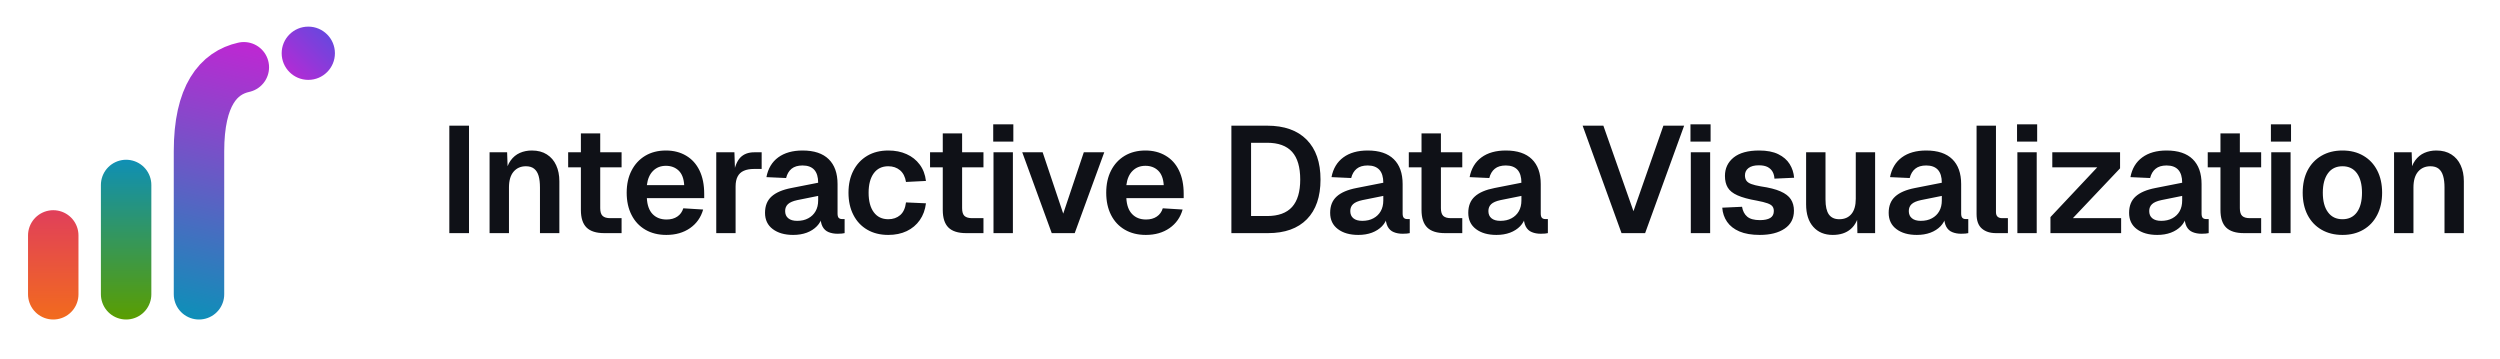
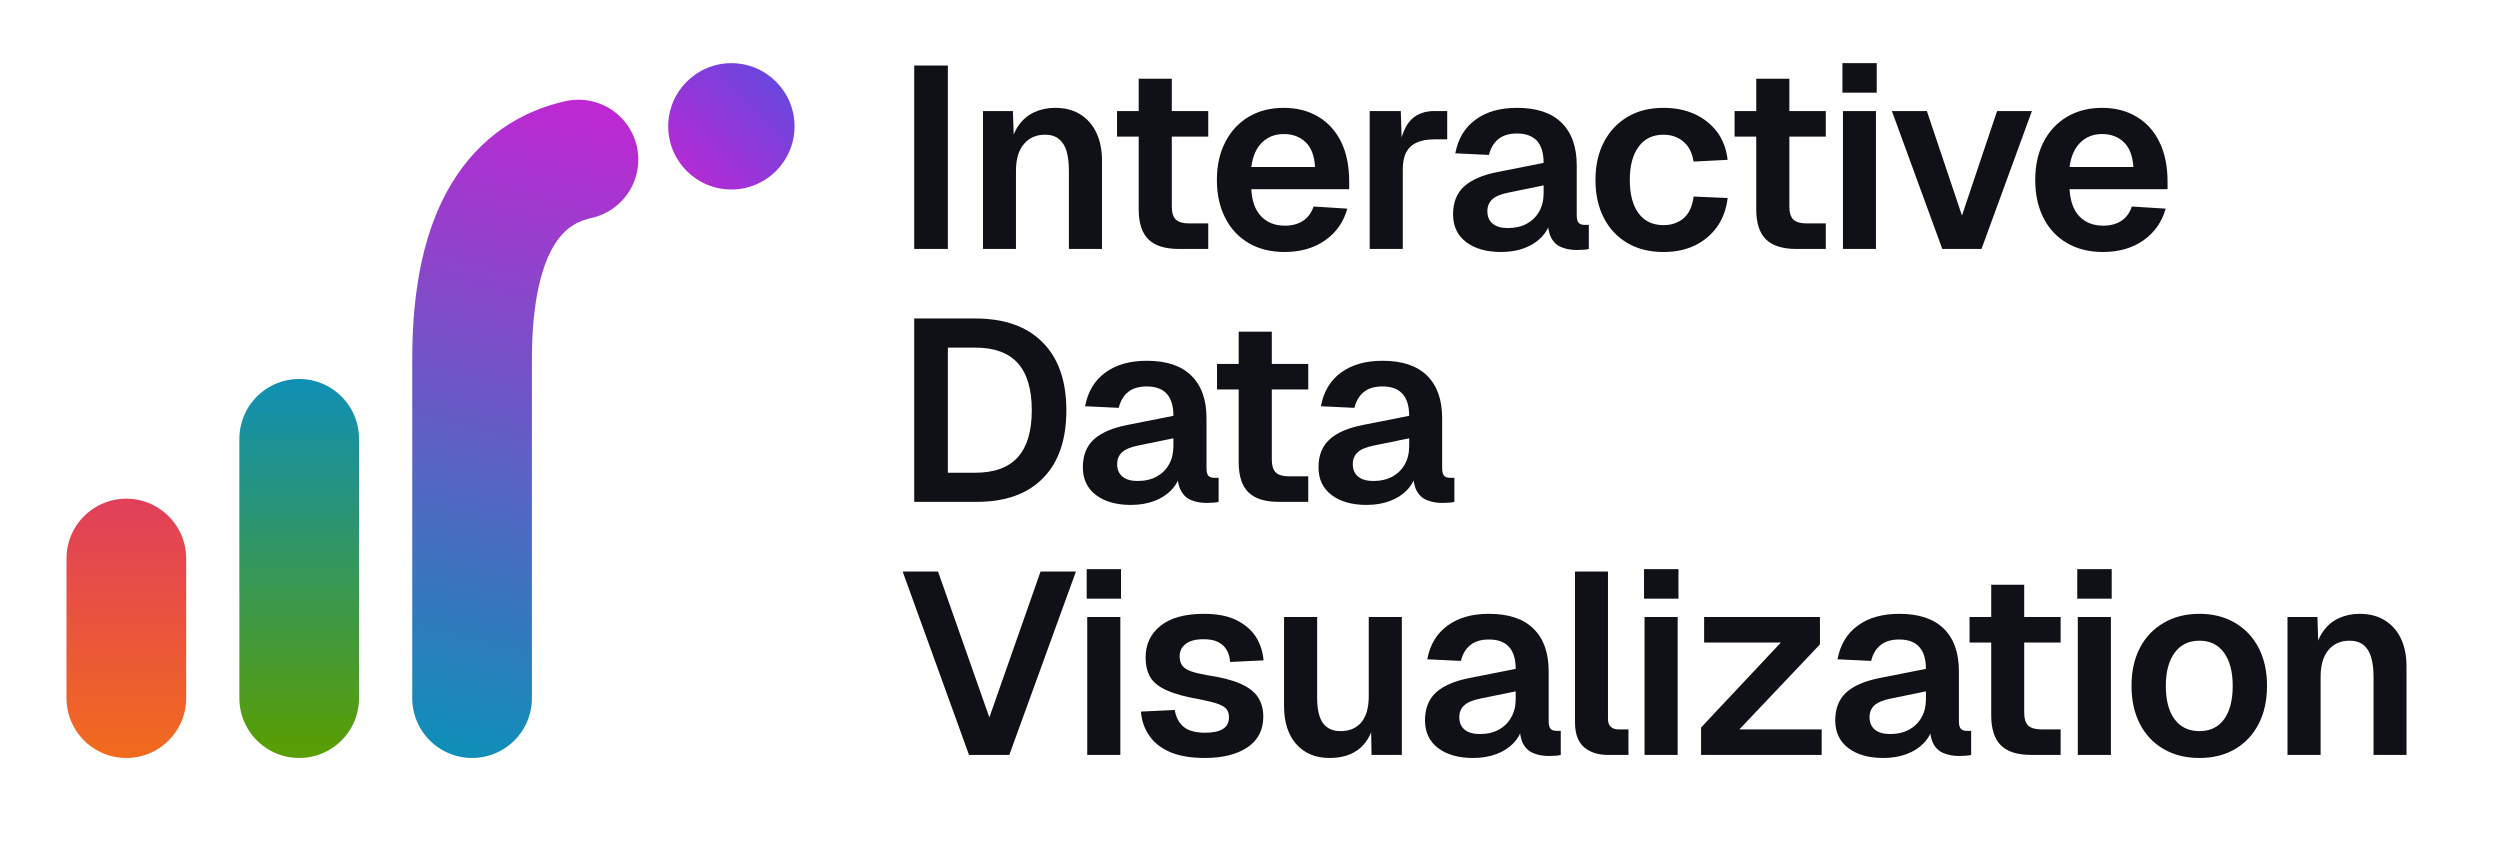
- <svg xmlns="http://www.w3.org/2000/svg" width="446" height="64" viewBox="0 0 446 64" role="img" aria-label="Interactive Data Visualization">
+ <svg xmlns="http://www.w3.org/2000/svg" width="188" height="64" viewBox="0 0 188 64" role="img" aria-label="Interactive Data Visualization">
  <defs>
    <linearGradient id="light-b1" gradientUnits="userSpaceOnUse" x1="0" y1="57" x2="0" y2="37">
      <stop offset="0" stop-color="#F26B1D" />
      <stop offset="1" stop-color="#E03E5C" />
    </linearGradient>
    <linearGradient id="light-b2" gradientUnits="userSpaceOnUse" x1="0" y1="57" x2="0" y2="28">
      <stop offset="0" stop-color="#5A9E00" />
      <stop offset="1" stop-color="#0E8FB8" />
    </linearGradient>
    <linearGradient id="light-lead" gradientUnits="userSpaceOnUse" x1="35.5" y1="57" x2="47.5" y2="8">
      <stop offset="0" stop-color="#0E8FB8" />
      <stop offset="1" stop-color="#C026D3" />
    </linearGradient>
    <linearGradient id="light-node" gradientUnits="userSpaceOnUse" x1="50.25" y1="14.25" x2="59.75" y2="4.75">
      <stop offset="0" stop-color="#C026D3" />
      <stop offset="1" stop-color="#5B4CE0" />
    </linearGradient>
  </defs>
  <path d="M9.5 52.5 V42" fill="none" stroke="url(#light-b1)" stroke-width="9" stroke-linecap="round" stroke-linejoin="round" />
  <path d="M22.5 52.5 V33" fill="none" stroke="url(#light-b2)" stroke-width="9" stroke-linecap="round" stroke-linejoin="round" />
  <path d="M35.5 52.5 V27 C35.5 17 39 13 43.5 12" fill="none" stroke="url(#light-lead)" stroke-width="9" stroke-linecap="round" stroke-linejoin="round" />
  <circle cx="55" cy="9.5" r="4.75" fill="url(#light-node)" />
-   <path transform="translate(78 41.59)" fill="#0F1117" d="M2.16 0L2.16 -19.17L5.67 -19.17L5.67 0ZM9.34 0L9.34 -14.42L12.47 -14.42L12.61 -10.37L12.2 -10.53Q12.42 -12.04 13.1 -12.96Q13.77 -13.88 14.74 -14.31Q15.71 -14.74 16.88 -14.74Q18.47 -14.74 19.56 -14.04Q20.66 -13.34 21.22 -12.11Q21.79 -10.88 21.79 -9.26L21.79 0L18.33 0L18.33 -8.15Q18.33 -9.37 18.09 -10.21Q17.85 -11.04 17.29 -11.49Q16.74 -11.93 15.82 -11.93Q14.45 -11.93 13.62 -10.96Q12.8 -9.99 12.8 -8.15L12.8 0ZM29.81 0Q27.65 0 26.64 -1Q25.63 -2 25.63 -4.13L25.63 -17.79L29.08 -17.79L29.08 -4.45Q29.08 -3.46 29.52 -3.06Q29.95 -2.67 30.87 -2.67L32.89 -2.67L32.89 0ZM23.36 -11.74L23.36 -14.42L32.89 -14.42L32.89 -11.74ZM40.88 0.32Q38.72 0.32 37.13 -0.61Q35.53 -1.54 34.67 -3.24Q33.8 -4.94 33.8 -7.21Q33.8 -9.48 34.67 -11.16Q35.53 -12.85 37.11 -13.8Q38.69 -14.74 40.8 -14.74Q42.85 -14.74 44.4 -13.82Q45.95 -12.91 46.79 -11.18Q47.63 -9.45 47.63 -7.02L47.63 -6.24L37.4 -6.24Q37.5 -4.35 38.43 -3.39Q39.37 -2.43 40.91 -2.43Q42.07 -2.43 42.84 -2.96Q43.61 -3.48 43.9 -4.43L47.44 -4.21Q46.85 -2.11 45.1 -0.89Q43.36 0.32 40.88 0.32ZM37.4 -8.56L44.06 -8.56Q43.96 -10.31 43.07 -11.16Q42.17 -12.01 40.8 -12.01Q39.42 -12.01 38.52 -11.12Q37.61 -10.23 37.4 -8.56ZM49.78 0L49.78 -14.42L53.02 -14.42L53.15 -10.42L52.86 -10.48Q53.18 -12.55 54.08 -13.49Q54.99 -14.42 56.55 -14.42L57.88 -14.42L57.88 -11.45L56.53 -11.45Q55.42 -11.45 54.69 -11.12Q53.96 -10.8 53.6 -10.11Q53.23 -9.42 53.23 -8.32L53.23 0ZM63.5 0.32Q61.24 0.32 59.86 -0.72Q58.48 -1.75 58.48 -3.62Q58.48 -5.48 59.64 -6.53Q60.8 -7.59 63.18 -8.05L67.96 -8.99Q67.96 -10.53 67.26 -11.3Q66.56 -12.07 65.18 -12.07Q63.94 -12.07 63.22 -11.49Q62.51 -10.91 62.24 -9.83L58.73 -9.99Q59.16 -12.28 60.83 -13.51Q62.51 -14.74 65.18 -14.74Q68.26 -14.74 69.84 -13.19Q71.42 -11.64 71.42 -8.75L71.42 -3.51Q71.42 -2.94 71.62 -2.73Q71.82 -2.51 72.23 -2.51L72.68 -2.51L72.68 0Q72.52 0.05 72.16 0.08Q71.79 0.11 71.42 0.11Q70.52 0.11 69.82 -0.18Q69.12 -0.46 68.74 -1.17Q68.36 -1.89 68.36 -3.13L68.66 -2.92Q68.45 -1.97 67.73 -1.23Q67.01 -0.49 65.93 -0.08Q64.85 0.32 63.5 0.32ZM64.21 -2.19Q65.37 -2.19 66.2 -2.65Q67.04 -3.1 67.5 -3.91Q67.96 -4.72 67.96 -5.83L67.96 -6.64L64.23 -5.89Q63.07 -5.64 62.57 -5.17Q62.07 -4.7 62.07 -3.94Q62.07 -3.1 62.63 -2.65Q63.18 -2.19 64.21 -2.19ZM80.47 0.32Q78.31 0.32 76.72 -0.61Q75.12 -1.54 74.25 -3.24Q73.37 -4.94 73.37 -7.21Q73.37 -9.48 74.25 -11.16Q75.12 -12.85 76.72 -13.8Q78.31 -14.74 80.47 -14.74Q82.31 -14.74 83.74 -14.09Q85.17 -13.45 86.07 -12.24Q86.98 -11.04 87.19 -9.31L83.63 -9.13Q83.41 -10.5 82.56 -11.22Q81.71 -11.93 80.47 -11.93Q78.8 -11.93 77.88 -10.68Q76.96 -9.42 76.96 -7.21Q76.96 -4.97 77.88 -3.73Q78.8 -2.48 80.47 -2.48Q81.74 -2.48 82.59 -3.21Q83.44 -3.94 83.63 -5.48L87.19 -5.32Q86.98 -3.59 86.09 -2.32Q85.2 -1.05 83.76 -0.36Q82.33 0.32 80.47 0.32ZM94.37 0Q92.21 0 91.2 -1Q90.19 -2 90.19 -4.13L90.19 -17.79L93.64 -17.79L93.64 -4.45Q93.64 -3.46 94.07 -3.06Q94.51 -2.67 95.42 -2.67L97.45 -2.67L97.45 0ZM87.92 -11.74L87.92 -14.42L97.45 -14.42L97.45 -11.74ZM99.24 0L99.24 -14.42L102.7 -14.42L102.7 0ZM99.19 -16.33L99.19 -19.41L102.78 -19.41L102.78 -16.33ZM109.63 0L104.37 -14.42L108.01 -14.42L111.68 -3.48L115.35 -14.42L119 -14.42L113.73 0ZM126.42 0.32Q124.26 0.32 122.67 -0.61Q121.07 -1.54 120.21 -3.24Q119.35 -4.94 119.35 -7.21Q119.35 -9.48 120.21 -11.16Q121.07 -12.85 122.65 -13.8Q124.23 -14.74 126.34 -14.74Q128.39 -14.74 129.94 -13.82Q131.5 -12.91 132.33 -11.18Q133.17 -9.45 133.17 -7.02L133.17 -6.24L122.94 -6.24Q123.04 -4.35 123.98 -3.39Q124.91 -2.43 126.45 -2.43Q127.61 -2.43 128.38 -2.96Q129.15 -3.48 129.44 -4.43L132.98 -4.21Q132.39 -2.11 130.64 -0.89Q128.9 0.32 126.42 0.32ZM122.94 -8.56L129.61 -8.56Q129.5 -10.31 128.61 -11.16Q127.72 -12.01 126.34 -12.01Q124.96 -12.01 124.06 -11.12Q123.15 -10.23 122.94 -8.56ZM141.68 0L141.68 -19.17L148.05 -19.17Q152.64 -19.17 155.11 -16.67Q157.58 -14.17 157.58 -9.56Q157.58 -4.97 155.15 -2.48Q152.72 0 148.21 0ZM145.19 -3.05L148.05 -3.05Q151.05 -3.05 152.51 -4.67Q153.96 -6.29 153.96 -9.56Q153.96 -12.88 152.51 -14.5Q151.05 -16.12 148.05 -16.12L145.19 -16.12ZM164.32 0.32Q162.05 0.32 160.68 -0.72Q159.3 -1.75 159.3 -3.62Q159.3 -5.48 160.46 -6.53Q161.62 -7.59 164 -8.05L168.78 -8.99Q168.78 -10.53 168.08 -11.3Q167.37 -12.07 166 -12.07Q164.75 -12.07 164.04 -11.49Q163.32 -10.91 163.05 -9.83L159.54 -9.99Q159.98 -12.28 161.65 -13.51Q163.32 -14.74 166 -14.74Q169.07 -14.74 170.65 -13.19Q172.23 -11.64 172.23 -8.75L172.23 -3.51Q172.23 -2.94 172.44 -2.73Q172.64 -2.51 173.04 -2.51L173.5 -2.51L173.5 0Q173.34 0.05 172.98 0.08Q172.61 0.11 172.23 0.11Q171.34 0.11 170.64 -0.18Q169.94 -0.46 169.56 -1.17Q169.18 -1.89 169.18 -3.13L169.48 -2.92Q169.26 -1.97 168.55 -1.23Q167.83 -0.49 166.75 -0.08Q165.67 0.32 164.32 0.32ZM165.02 -2.19Q166.19 -2.19 167.02 -2.65Q167.86 -3.1 168.32 -3.91Q168.78 -4.72 168.78 -5.83L168.78 -6.64L165.05 -5.89Q163.89 -5.64 163.39 -5.17Q162.89 -4.7 162.89 -3.94Q162.89 -3.1 163.44 -2.65Q164 -2.19 165.02 -2.19ZM179.79 0Q177.63 0 176.62 -1Q175.6 -2 175.6 -4.13L175.6 -17.79L179.06 -17.79L179.06 -4.45Q179.06 -3.46 179.49 -3.06Q179.92 -2.67 180.84 -2.67L182.87 -2.67L182.87 0ZM173.33 -11.74L173.33 -14.42L182.87 -14.42L182.87 -11.74ZM188.96 0.32Q186.69 0.32 185.32 -0.72Q183.94 -1.75 183.94 -3.62Q183.94 -5.48 185.1 -6.53Q186.26 -7.59 188.64 -8.05L193.42 -8.99Q193.42 -10.53 192.72 -11.3Q192.01 -12.07 190.64 -12.07Q189.39 -12.07 188.68 -11.49Q187.96 -10.91 187.69 -9.83L184.18 -9.99Q184.62 -12.28 186.29 -13.51Q187.96 -14.74 190.64 -14.74Q193.71 -14.74 195.29 -13.19Q196.87 -11.64 196.87 -8.75L196.87 -3.51Q196.87 -2.94 197.08 -2.73Q197.28 -2.51 197.68 -2.51L198.14 -2.51L198.14 0Q197.98 0.05 197.62 0.08Q197.25 0.11 196.87 0.11Q195.98 0.11 195.28 -0.18Q194.58 -0.46 194.2 -1.17Q193.82 -1.89 193.82 -3.13L194.12 -2.92Q193.9 -1.97 193.19 -1.23Q192.47 -0.49 191.39 -0.08Q190.31 0.32 188.96 0.32ZM189.66 -2.19Q190.83 -2.19 191.66 -2.65Q192.5 -3.1 192.96 -3.91Q193.42 -4.72 193.42 -5.83L193.42 -6.64L189.69 -5.89Q188.53 -5.64 188.03 -5.17Q187.53 -4.7 187.53 -3.94Q187.53 -3.1 188.08 -2.65Q188.64 -2.19 189.66 -2.19ZM211.28 0L204.34 -19.17L208.04 -19.17L213.41 -3.91L218.75 -19.17L222.45 -19.17L215.49 0ZM223.64 0L223.64 -14.42L227.09 -14.42L227.09 0ZM223.58 -16.33L223.58 -19.41L227.17 -19.41L227.17 -16.33ZM235.94 0.32Q233.76 0.32 232.31 -0.3Q230.87 -0.92 230.11 -2.02Q229.35 -3.13 229.25 -4.54L232.78 -4.7Q232.97 -3.56 233.7 -2.94Q234.43 -2.32 235.97 -2.32Q237.18 -2.32 237.82 -2.71Q238.45 -3.1 238.45 -3.94Q238.45 -4.43 238.22 -4.75Q237.99 -5.08 237.33 -5.32Q236.67 -5.56 235.4 -5.8Q233.22 -6.18 231.97 -6.74Q230.73 -7.29 230.23 -8.13Q229.73 -8.96 229.73 -10.21Q229.73 -12.23 231.28 -13.49Q232.84 -14.74 235.83 -14.74Q237.91 -14.74 239.25 -14.08Q240.59 -13.42 241.27 -12.33Q241.96 -11.23 242.07 -9.88L238.56 -9.72Q238.53 -10.39 238.24 -10.93Q237.94 -11.47 237.35 -11.79Q236.75 -12.1 235.78 -12.1Q234.57 -12.1 233.93 -11.61Q233.3 -11.12 233.3 -10.31Q233.3 -9.75 233.55 -9.37Q233.81 -8.99 234.43 -8.76Q235.05 -8.53 236.13 -8.34Q238.35 -8.02 239.64 -7.45Q240.94 -6.88 241.49 -6.03Q242.04 -5.18 242.04 -4Q242.04 -1.92 240.38 -0.8Q238.72 0.32 235.94 0.32ZM248.96 0.32Q246.77 0.32 245.49 -1.12Q244.21 -2.56 244.21 -5.13L244.21 -14.42L247.67 -14.42L247.67 -5.99Q247.67 -4.18 248.27 -3.33Q248.88 -2.48 250.12 -2.48Q251.53 -2.48 252.3 -3.42Q253.07 -4.35 253.07 -6.13L253.07 -14.42L256.52 -14.42L256.52 0L253.36 0L253.28 -3.97L253.71 -3.83Q253.39 -1.78 252.17 -0.73Q250.96 0.32 248.96 0.32ZM263.96 0.32Q261.69 0.32 260.32 -0.72Q258.94 -1.75 258.94 -3.62Q258.94 -5.48 260.1 -6.53Q261.26 -7.59 263.64 -8.05L268.42 -8.99Q268.42 -10.53 267.72 -11.3Q267.01 -12.07 265.64 -12.07Q264.39 -12.07 263.68 -11.49Q262.96 -10.91 262.69 -9.83L259.18 -9.99Q259.62 -12.28 261.29 -13.51Q262.96 -14.74 265.64 -14.74Q268.71 -14.74 270.29 -13.19Q271.87 -11.64 271.87 -8.75L271.87 -3.51Q271.87 -2.94 272.08 -2.73Q272.28 -2.51 272.68 -2.51L273.14 -2.51L273.14 0Q272.98 0.05 272.62 0.08Q272.25 0.11 271.87 0.11Q270.98 0.11 270.28 -0.18Q269.58 -0.46 269.2 -1.17Q268.82 -1.89 268.82 -3.13L269.12 -2.92Q268.9 -1.97 268.19 -1.23Q267.47 -0.49 266.39 -0.08Q265.31 0.32 263.96 0.32ZM264.66 -2.19Q265.83 -2.19 266.66 -2.65Q267.5 -3.1 267.96 -3.91Q268.42 -4.72 268.42 -5.83L268.42 -6.64L264.69 -5.89Q263.53 -5.64 263.03 -5.17Q262.53 -4.7 262.53 -3.94Q262.53 -3.1 263.09 -2.65Q263.64 -2.19 264.66 -2.19ZM278.08 0Q276.51 0 275.57 -0.81Q274.62 -1.62 274.62 -3.4L274.62 -19.17L278.08 -19.17L278.08 -3.75Q278.08 -3.21 278.36 -2.94Q278.65 -2.67 279.16 -2.67L280.21 -2.67L280.21 0ZM281.9 0L281.9 -14.42L285.35 -14.42L285.35 0ZM281.84 -16.33L281.84 -19.41L285.43 -19.41L285.43 -16.33ZM287.8 0L287.8 -2.86L296.15 -11.74L288.13 -11.74L288.13 -14.42L300.22 -14.42L300.22 -11.56L291.8 -2.67L300.41 -2.67L300.41 0ZM306.85 0.32Q304.58 0.32 303.2 -0.72Q301.83 -1.75 301.83 -3.62Q301.83 -5.48 302.99 -6.53Q304.15 -7.59 306.53 -8.05L311.3 -8.99Q311.3 -10.53 310.6 -11.3Q309.9 -12.07 308.52 -12.07Q307.28 -12.07 306.57 -11.49Q305.85 -10.91 305.58 -9.83L302.07 -9.99Q302.5 -12.28 304.18 -13.51Q305.85 -14.74 308.52 -14.74Q311.6 -14.74 313.18 -13.19Q314.76 -11.64 314.76 -8.75L314.76 -3.51Q314.76 -2.94 314.96 -2.73Q315.17 -2.51 315.57 -2.51L316.03 -2.51L316.03 0Q315.87 0.05 315.5 0.08Q315.14 0.11 314.76 0.11Q313.87 0.11 313.17 -0.18Q312.47 -0.46 312.09 -1.17Q311.71 -1.89 311.71 -3.13L312.01 -2.92Q311.79 -1.97 311.08 -1.23Q310.36 -0.49 309.28 -0.08Q308.2 0.32 306.85 0.32ZM307.55 -2.19Q308.71 -2.19 309.55 -2.65Q310.39 -3.1 310.85 -3.91Q311.3 -4.72 311.3 -5.83L311.3 -6.64L307.58 -5.89Q306.42 -5.64 305.92 -5.17Q305.42 -4.7 305.42 -3.94Q305.42 -3.1 305.97 -2.65Q306.53 -2.19 307.55 -2.19ZM322.32 0Q320.16 0 319.14 -1Q318.13 -2 318.13 -4.13L318.13 -17.79L321.59 -17.79L321.59 -4.45Q321.59 -3.46 322.02 -3.06Q322.45 -2.67 323.37 -2.67L325.39 -2.67L325.39 0ZM315.86 -11.74L315.86 -14.42L325.39 -14.42L325.39 -11.74ZM327.19 0L327.19 -14.42L330.64 -14.42L330.64 0ZM327.13 -16.33L327.13 -19.41L330.72 -19.41L330.72 -16.33ZM339.9 0.32Q337.76 0.32 336.16 -0.61Q334.55 -1.54 333.67 -3.24Q332.8 -4.94 332.8 -7.21Q332.8 -9.5 333.67 -11.19Q334.55 -12.88 336.16 -13.81Q337.76 -14.74 339.9 -14.74Q342.03 -14.74 343.62 -13.81Q345.22 -12.88 346.09 -11.19Q346.97 -9.5 346.97 -7.21Q346.97 -4.94 346.09 -3.24Q345.22 -1.54 343.62 -0.61Q342.03 0.32 339.9 0.32ZM339.9 -2.48Q341.57 -2.48 342.48 -3.73Q343.38 -4.97 343.38 -7.21Q343.38 -9.42 342.48 -10.68Q341.57 -11.93 339.9 -11.93Q338.22 -11.93 337.31 -10.68Q336.39 -9.42 336.39 -7.21Q336.39 -4.97 337.31 -3.73Q338.22 -2.48 339.9 -2.48ZM349.1 0L349.1 -14.42L352.24 -14.42L352.37 -10.37L351.97 -10.53Q352.18 -12.04 352.86 -12.96Q353.53 -13.88 354.5 -14.31Q355.48 -14.74 356.64 -14.74Q358.23 -14.74 359.32 -14.04Q360.42 -13.34 360.98 -12.11Q361.55 -10.88 361.55 -9.26L361.55 0L358.1 0L358.1 -8.15Q358.1 -9.37 357.85 -10.21Q357.61 -11.04 357.06 -11.49Q356.5 -11.93 355.58 -11.93Q354.21 -11.93 353.38 -10.96Q352.56 -9.99 352.56 -8.15L352.56 0Z" />
+   <g fill="#0F1117">
+     <path transform="translate(68.75 18.72)" d="M0 0L0 -13.79L2.53 -13.79L2.53 0ZM5.17 0L5.17 -10.37L7.42 -10.37L7.52 -7.46L7.23 -7.58Q7.38 -8.66 7.87 -9.32Q8.35 -9.98 9.05 -10.29Q9.75 -10.61 10.59 -10.61Q11.73 -10.61 12.52 -10.1Q13.3 -9.6 13.71 -8.71Q14.12 -7.83 14.12 -6.66L14.12 0L11.63 0L11.63 -5.87Q11.63 -6.74 11.46 -7.34Q11.28 -7.94 10.89 -8.26Q10.49 -8.59 9.83 -8.59Q8.84 -8.59 8.25 -7.89Q7.65 -7.19 7.65 -5.87L7.65 0ZM19.89 0Q18.34 0 17.61 -0.72Q16.88 -1.44 16.88 -2.97L16.88 -12.8L19.37 -12.8L19.37 -3.2Q19.37 -2.49 19.68 -2.2Q19.99 -1.92 20.65 -1.92L22.11 -1.92L22.11 0ZM15.25 -8.45L15.25 -10.37L22.11 -10.37L22.11 -8.45ZM27.85 0.23Q26.3 0.23 25.15 -0.44Q24.01 -1.11 23.39 -2.33Q22.76 -3.55 22.76 -5.19Q22.76 -6.82 23.39 -8.03Q24.01 -9.25 25.14 -9.93Q26.28 -10.61 27.79 -10.61Q29.27 -10.61 30.39 -9.94Q31.5 -9.28 32.11 -8.04Q32.71 -6.8 32.71 -5.05L32.71 -4.49L25.35 -4.49Q25.42 -3.13 26.1 -2.44Q26.77 -1.75 27.87 -1.75Q28.71 -1.75 29.26 -2.13Q29.81 -2.51 30.03 -3.19L32.57 -3.03Q32.15 -1.52 30.89 -0.64Q29.64 0.23 27.85 0.23ZM25.35 -6.16L30.14 -6.16Q30.07 -7.42 29.43 -8.03Q28.79 -8.64 27.79 -8.64Q26.8 -8.64 26.15 -8Q25.5 -7.36 25.35 -6.16ZM34.25 0L34.25 -10.37L36.59 -10.37L36.68 -7.5L36.47 -7.54Q36.7 -9.03 37.35 -9.7Q38 -10.37 39.13 -10.37L40.08 -10.37L40.08 -8.24L39.11 -8.24Q38.31 -8.24 37.79 -8Q37.27 -7.77 37 -7.27Q36.74 -6.78 36.74 -5.98L36.74 0ZM44.13 0.23Q42.5 0.23 41.51 -0.51Q40.52 -1.26 40.52 -2.6Q40.52 -3.94 41.35 -4.7Q42.19 -5.46 43.9 -5.79L47.33 -6.47Q47.33 -7.58 46.83 -8.13Q46.32 -8.68 45.33 -8.68Q44.44 -8.68 43.93 -8.26Q43.41 -7.85 43.22 -7.07L40.69 -7.19Q41 -8.84 42.21 -9.72Q43.41 -10.61 45.33 -10.61Q47.55 -10.61 48.68 -9.49Q49.82 -8.37 49.82 -6.29L49.82 -2.53Q49.82 -2.12 49.97 -1.96Q50.11 -1.81 50.4 -1.81L50.73 -1.81L50.73 0Q50.62 0.04 50.35 0.06Q50.09 0.08 49.82 0.08Q49.18 0.08 48.67 -0.13Q48.17 -0.33 47.9 -0.84Q47.63 -1.36 47.63 -2.25L47.84 -2.1Q47.68 -1.42 47.17 -0.88Q46.65 -0.35 45.88 -0.06Q45.1 0.23 44.13 0.23ZM44.63 -1.57Q45.47 -1.57 46.07 -1.9Q46.67 -2.23 47 -2.82Q47.33 -3.4 47.33 -4.2L47.33 -4.78L44.65 -4.23Q43.82 -4.06 43.46 -3.72Q43.1 -3.38 43.1 -2.84Q43.1 -2.23 43.5 -1.9Q43.9 -1.57 44.63 -1.57ZM56.34 0.23Q54.78 0.23 53.64 -0.44Q52.49 -1.11 51.86 -2.33Q51.23 -3.55 51.23 -5.19Q51.23 -6.82 51.86 -8.03Q52.49 -9.25 53.64 -9.93Q54.78 -10.61 56.34 -10.61Q57.66 -10.61 58.69 -10.14Q59.71 -9.67 60.37 -8.81Q61.02 -7.94 61.17 -6.7L58.61 -6.57Q58.45 -7.56 57.84 -8.07Q57.23 -8.59 56.34 -8.59Q55.13 -8.59 54.47 -7.68Q53.81 -6.78 53.81 -5.19Q53.81 -3.57 54.47 -2.68Q55.13 -1.79 56.34 -1.79Q57.25 -1.79 57.86 -2.31Q58.47 -2.84 58.61 -3.94L61.17 -3.83Q61.02 -2.58 60.38 -1.67Q59.73 -0.76 58.7 -0.26Q57.68 0.23 56.34 0.23ZM66.33 0Q64.78 0 64.05 -0.72Q63.32 -1.44 63.32 -2.97L63.32 -12.8L65.81 -12.8L65.81 -3.2Q65.81 -2.49 66.12 -2.2Q66.43 -1.92 67.09 -1.92L68.55 -1.92L68.55 0ZM61.69 -8.45L61.69 -10.37L68.55 -10.37L68.55 -8.45ZM69.84 0L69.84 -10.37L72.32 -10.37L72.32 0ZM69.8 -11.75L69.8 -13.97L72.38 -13.97L72.38 -11.75ZM77.31 0L73.52 -10.37L76.15 -10.37L78.79 -2.51L81.43 -10.37L84.05 -10.37L80.26 0ZM89.39 0.23Q87.84 0.23 86.69 -0.44Q85.54 -1.11 84.92 -2.33Q84.3 -3.55 84.3 -5.19Q84.3 -6.82 84.92 -8.03Q85.54 -9.25 86.68 -9.93Q87.82 -10.61 89.33 -10.61Q90.81 -10.61 91.92 -9.94Q93.04 -9.28 93.64 -8.04Q94.25 -6.8 94.25 -5.05L94.25 -4.49L86.88 -4.49Q86.96 -3.13 87.63 -2.44Q88.3 -1.75 89.41 -1.75Q90.24 -1.75 90.8 -2.13Q91.35 -2.51 91.56 -3.19L94.11 -3.03Q93.68 -1.52 92.43 -0.64Q91.18 0.23 89.39 0.23ZM86.88 -6.16L91.68 -6.16Q91.6 -7.42 90.96 -8.03Q90.32 -8.64 89.33 -8.64Q88.34 -8.64 87.69 -8Q87.04 -7.36 86.88 -6.16Z" />
+     <path transform="translate(68.75 37.74)" d="M0 0L0 -13.79L4.58 -13.79Q7.89 -13.79 9.66 -11.99Q11.44 -10.2 11.44 -6.88Q11.44 -3.57 9.69 -1.79Q7.94 0 4.7 0ZM2.53 -2.19L4.58 -2.19Q6.74 -2.19 7.79 -3.36Q8.84 -4.53 8.84 -6.88Q8.84 -9.26 7.79 -10.43Q6.74 -11.6 4.58 -11.6L2.53 -11.6ZM16.29 0.23Q14.66 0.23 13.67 -0.51Q12.68 -1.26 12.68 -2.6Q12.68 -3.94 13.51 -4.7Q14.35 -5.46 16.06 -5.79L19.49 -6.47Q19.49 -7.58 18.99 -8.13Q18.48 -8.68 17.49 -8.68Q16.6 -8.68 16.08 -8.26Q15.57 -7.85 15.38 -7.07L12.85 -7.19Q13.16 -8.84 14.37 -9.72Q15.57 -10.61 17.49 -10.61Q19.71 -10.61 20.84 -9.49Q21.98 -8.37 21.98 -6.29L21.98 -2.53Q21.98 -2.12 22.12 -1.96Q22.27 -1.81 22.56 -1.81L22.89 -1.81L22.89 0Q22.78 0.04 22.51 0.06Q22.25 0.08 21.98 0.08Q21.34 0.08 20.83 -0.13Q20.33 -0.33 20.06 -0.84Q19.78 -1.36 19.78 -2.25L20 -2.1Q19.84 -1.42 19.33 -0.88Q18.81 -0.35 18.04 -0.06Q17.26 0.23 16.29 0.23ZM16.79 -1.57Q17.63 -1.57 18.23 -1.9Q18.83 -2.23 19.16 -2.82Q19.49 -3.4 19.49 -4.2L19.49 -4.78L16.81 -4.23Q15.98 -4.06 15.62 -3.72Q15.26 -3.38 15.26 -2.84Q15.26 -2.23 15.66 -1.9Q16.06 -1.57 16.79 -1.57ZM27.41 0Q25.86 0 25.13 -0.72Q24.4 -1.44 24.4 -2.97L24.4 -12.8L26.89 -12.8L26.89 -3.2Q26.89 -2.49 27.2 -2.2Q27.51 -1.92 28.17 -1.92L29.63 -1.92L29.63 0ZM22.77 -8.45L22.77 -10.37L29.63 -10.37L29.63 -8.45ZM34.01 0.23Q32.38 0.23 31.39 -0.51Q30.4 -1.26 30.4 -2.6Q30.4 -3.94 31.24 -4.7Q32.07 -5.46 33.78 -5.79L37.22 -6.47Q37.22 -7.58 36.71 -8.13Q36.21 -8.68 35.22 -8.68Q34.32 -8.68 33.81 -8.26Q33.3 -7.85 33.1 -7.07L30.58 -7.19Q30.89 -8.84 32.09 -9.72Q33.3 -10.61 35.22 -10.61Q37.43 -10.61 38.57 -9.49Q39.7 -8.37 39.7 -6.29L39.7 -2.53Q39.7 -2.12 39.85 -1.96Q40 -1.81 40.29 -1.81L40.62 -1.81L40.62 0Q40.5 0.04 40.24 0.06Q39.98 0.08 39.7 0.08Q39.06 0.08 38.56 -0.13Q38.05 -0.33 37.78 -0.84Q37.51 -1.36 37.51 -2.25L37.72 -2.1Q37.57 -1.42 37.05 -0.88Q36.54 -0.35 35.76 -0.06Q34.99 0.23 34.01 0.23ZM34.52 -1.57Q35.35 -1.57 35.96 -1.9Q36.56 -2.23 36.89 -2.82Q37.22 -3.4 37.22 -4.2L37.22 -4.78L34.54 -4.23Q33.7 -4.06 33.34 -3.72Q32.98 -3.38 32.98 -2.84Q32.98 -2.23 33.38 -1.9Q33.78 -1.57 34.52 -1.57Z" />
+     <path transform="translate(68.75 56.77)" d="M4.12 0L-0.87 -13.79L1.79 -13.79L5.65 -2.82L9.5 -13.79L12.16 -13.79L7.15 0ZM13.01 0L13.01 -10.37L15.5 -10.37L15.5 0ZM12.97 -11.75L12.97 -13.97L15.55 -13.97L15.55 -11.75ZM21.86 0.23Q20.29 0.23 19.25 -0.21Q18.21 -0.66 17.67 -1.46Q17.12 -2.25 17.05 -3.26L19.59 -3.38Q19.73 -2.56 20.25 -2.12Q20.78 -1.67 21.88 -1.67Q22.76 -1.67 23.21 -1.95Q23.67 -2.23 23.67 -2.84Q23.67 -3.19 23.5 -3.42Q23.34 -3.65 22.86 -3.83Q22.39 -4 21.47 -4.18Q19.9 -4.45 19.01 -4.85Q18.11 -5.24 17.75 -5.85Q17.4 -6.45 17.4 -7.34Q17.4 -8.8 18.51 -9.7Q19.63 -10.61 21.79 -10.61Q23.28 -10.61 24.24 -10.13Q25.2 -9.65 25.7 -8.87Q26.19 -8.08 26.27 -7.11L23.75 -6.99Q23.73 -7.48 23.51 -7.87Q23.3 -8.25 22.87 -8.48Q22.45 -8.7 21.75 -8.7Q20.87 -8.7 20.42 -8.35Q19.96 -8 19.96 -7.42Q19.96 -7.01 20.14 -6.74Q20.33 -6.47 20.78 -6.3Q21.22 -6.14 22 -6Q23.59 -5.77 24.52 -5.36Q25.46 -4.95 25.85 -4.34Q26.25 -3.73 26.25 -2.87Q26.25 -1.38 25.06 -0.57Q23.86 0.23 21.86 0.23ZM31.23 0.23Q29.66 0.23 28.73 -0.81Q27.81 -1.85 27.81 -3.69L27.81 -10.37L30.3 -10.37L30.3 -4.31Q30.3 -3.01 30.73 -2.4Q31.17 -1.79 32.06 -1.79Q33.07 -1.79 33.63 -2.46Q34.18 -3.13 34.18 -4.41L34.18 -10.37L36.67 -10.37L36.67 0L34.39 0L34.34 -2.86L34.65 -2.76Q34.41 -1.28 33.54 -0.52Q32.67 0.23 31.23 0.23ZM42.02 0.23Q40.39 0.23 39.4 -0.51Q38.41 -1.26 38.41 -2.6Q38.41 -3.94 39.24 -4.7Q40.08 -5.46 41.79 -5.79L45.23 -6.47Q45.23 -7.58 44.72 -8.13Q44.22 -8.68 43.22 -8.68Q42.33 -8.68 41.82 -8.26Q41.3 -7.85 41.11 -7.07L38.58 -7.19Q38.89 -8.84 40.1 -9.72Q41.3 -10.61 43.22 -10.61Q45.44 -10.61 46.57 -9.49Q47.71 -8.37 47.71 -6.29L47.71 -2.53Q47.71 -2.12 47.86 -1.96Q48 -1.81 48.29 -1.81L48.62 -1.81L48.62 0Q48.51 0.04 48.25 0.06Q47.98 0.08 47.71 0.08Q47.07 0.08 46.57 -0.13Q46.06 -0.33 45.79 -0.84Q45.52 -1.36 45.52 -2.25L45.73 -2.1Q45.57 -1.42 45.06 -0.88Q44.55 -0.35 43.77 -0.06Q42.99 0.23 42.02 0.23ZM42.53 -1.57Q43.36 -1.57 43.96 -1.9Q44.56 -2.23 44.89 -2.82Q45.23 -3.4 45.23 -4.2L45.23 -4.78L42.54 -4.23Q41.71 -4.06 41.35 -3.72Q40.99 -3.38 40.99 -2.84Q40.99 -2.23 41.39 -1.9Q41.79 -1.57 42.53 -1.57ZM52.17 0Q51.05 0 50.37 -0.58Q49.69 -1.17 49.69 -2.45L49.69 -13.79L52.17 -13.79L52.17 -2.7Q52.17 -2.31 52.38 -2.12Q52.58 -1.92 52.95 -1.92L53.71 -1.92L53.71 0ZM54.92 0L54.92 -10.37L57.41 -10.37L57.41 0ZM54.88 -11.75L54.88 -13.97L57.47 -13.97L57.47 -11.75ZM59.17 0L59.17 -2.06L65.17 -8.45L59.4 -8.45L59.4 -10.37L68.11 -10.37L68.11 -8.31L62.05 -1.92L68.24 -1.92L68.24 0ZM72.87 0.23Q71.24 0.23 70.25 -0.51Q69.26 -1.26 69.26 -2.6Q69.26 -3.94 70.09 -4.7Q70.93 -5.46 72.64 -5.79L76.08 -6.47Q76.08 -7.58 75.57 -8.13Q75.07 -8.68 74.08 -8.68Q73.18 -8.68 72.67 -8.26Q72.15 -7.85 71.96 -7.07L69.43 -7.19Q69.74 -8.84 70.95 -9.72Q72.15 -10.61 74.08 -10.61Q76.29 -10.61 77.43 -9.49Q78.56 -8.37 78.56 -6.29L78.56 -2.53Q78.56 -2.12 78.71 -1.96Q78.85 -1.81 79.15 -1.81L79.48 -1.81L79.48 0Q79.36 0.04 79.1 0.06Q78.83 0.08 78.56 0.08Q77.92 0.08 77.42 -0.13Q76.91 -0.33 76.64 -0.84Q76.37 -1.36 76.37 -2.25L76.58 -2.1Q76.43 -1.42 75.91 -0.88Q75.4 -0.35 74.62 -0.06Q73.84 0.23 72.87 0.23ZM73.38 -1.57Q74.21 -1.57 74.81 -1.9Q75.42 -2.23 75.75 -2.82Q76.08 -3.4 76.08 -4.2L76.08 -4.78L73.4 -4.23Q72.56 -4.06 72.2 -3.72Q71.84 -3.38 71.84 -2.84Q71.84 -2.23 72.24 -1.9Q72.64 -1.57 73.38 -1.57ZM84 0Q82.44 0 81.72 -0.72Q80.99 -1.44 80.99 -2.97L80.99 -12.8L83.47 -12.8L83.47 -3.2Q83.47 -2.49 83.78 -2.2Q84.09 -1.92 84.76 -1.92L86.21 -1.92L86.21 0ZM79.36 -8.45L79.36 -10.37L86.21 -10.37L86.21 -8.45ZM87.5 0L87.5 -10.37L89.99 -10.37L89.99 0ZM87.46 -11.75L87.46 -13.97L90.05 -13.97L90.05 -11.75ZM96.65 0.23Q95.11 0.23 93.96 -0.44Q92.8 -1.11 92.17 -2.33Q91.54 -3.55 91.54 -5.19Q91.54 -6.84 92.17 -8.05Q92.8 -9.26 93.96 -9.93Q95.11 -10.61 96.65 -10.61Q98.18 -10.61 99.33 -9.93Q100.47 -9.26 101.1 -8.05Q101.73 -6.84 101.73 -5.19Q101.73 -3.55 101.1 -2.33Q100.47 -1.11 99.33 -0.44Q98.18 0.23 96.65 0.23ZM96.65 -1.79Q97.85 -1.79 98.5 -2.68Q99.15 -3.57 99.15 -5.19Q99.15 -6.78 98.5 -7.68Q97.85 -8.59 96.65 -8.59Q95.44 -8.59 94.78 -7.68Q94.12 -6.78 94.12 -5.19Q94.12 -3.57 94.78 -2.68Q95.44 -1.79 96.65 -1.79ZM103.27 0L103.27 -10.37L105.52 -10.37L105.62 -7.46L105.33 -7.58Q105.48 -8.66 105.97 -9.32Q106.45 -9.98 107.15 -10.29Q107.85 -10.61 108.69 -10.61Q109.83 -10.61 110.62 -10.1Q111.41 -9.6 111.82 -8.71Q112.22 -7.83 112.22 -6.66L112.22 0L109.74 0L109.74 -5.87Q109.74 -6.74 109.56 -7.34Q109.39 -7.94 108.99 -8.26Q108.59 -8.59 107.93 -8.59Q106.94 -8.59 106.35 -7.89Q105.76 -7.19 105.76 -5.87L105.76 0Z" />
+   </g>
</svg>
